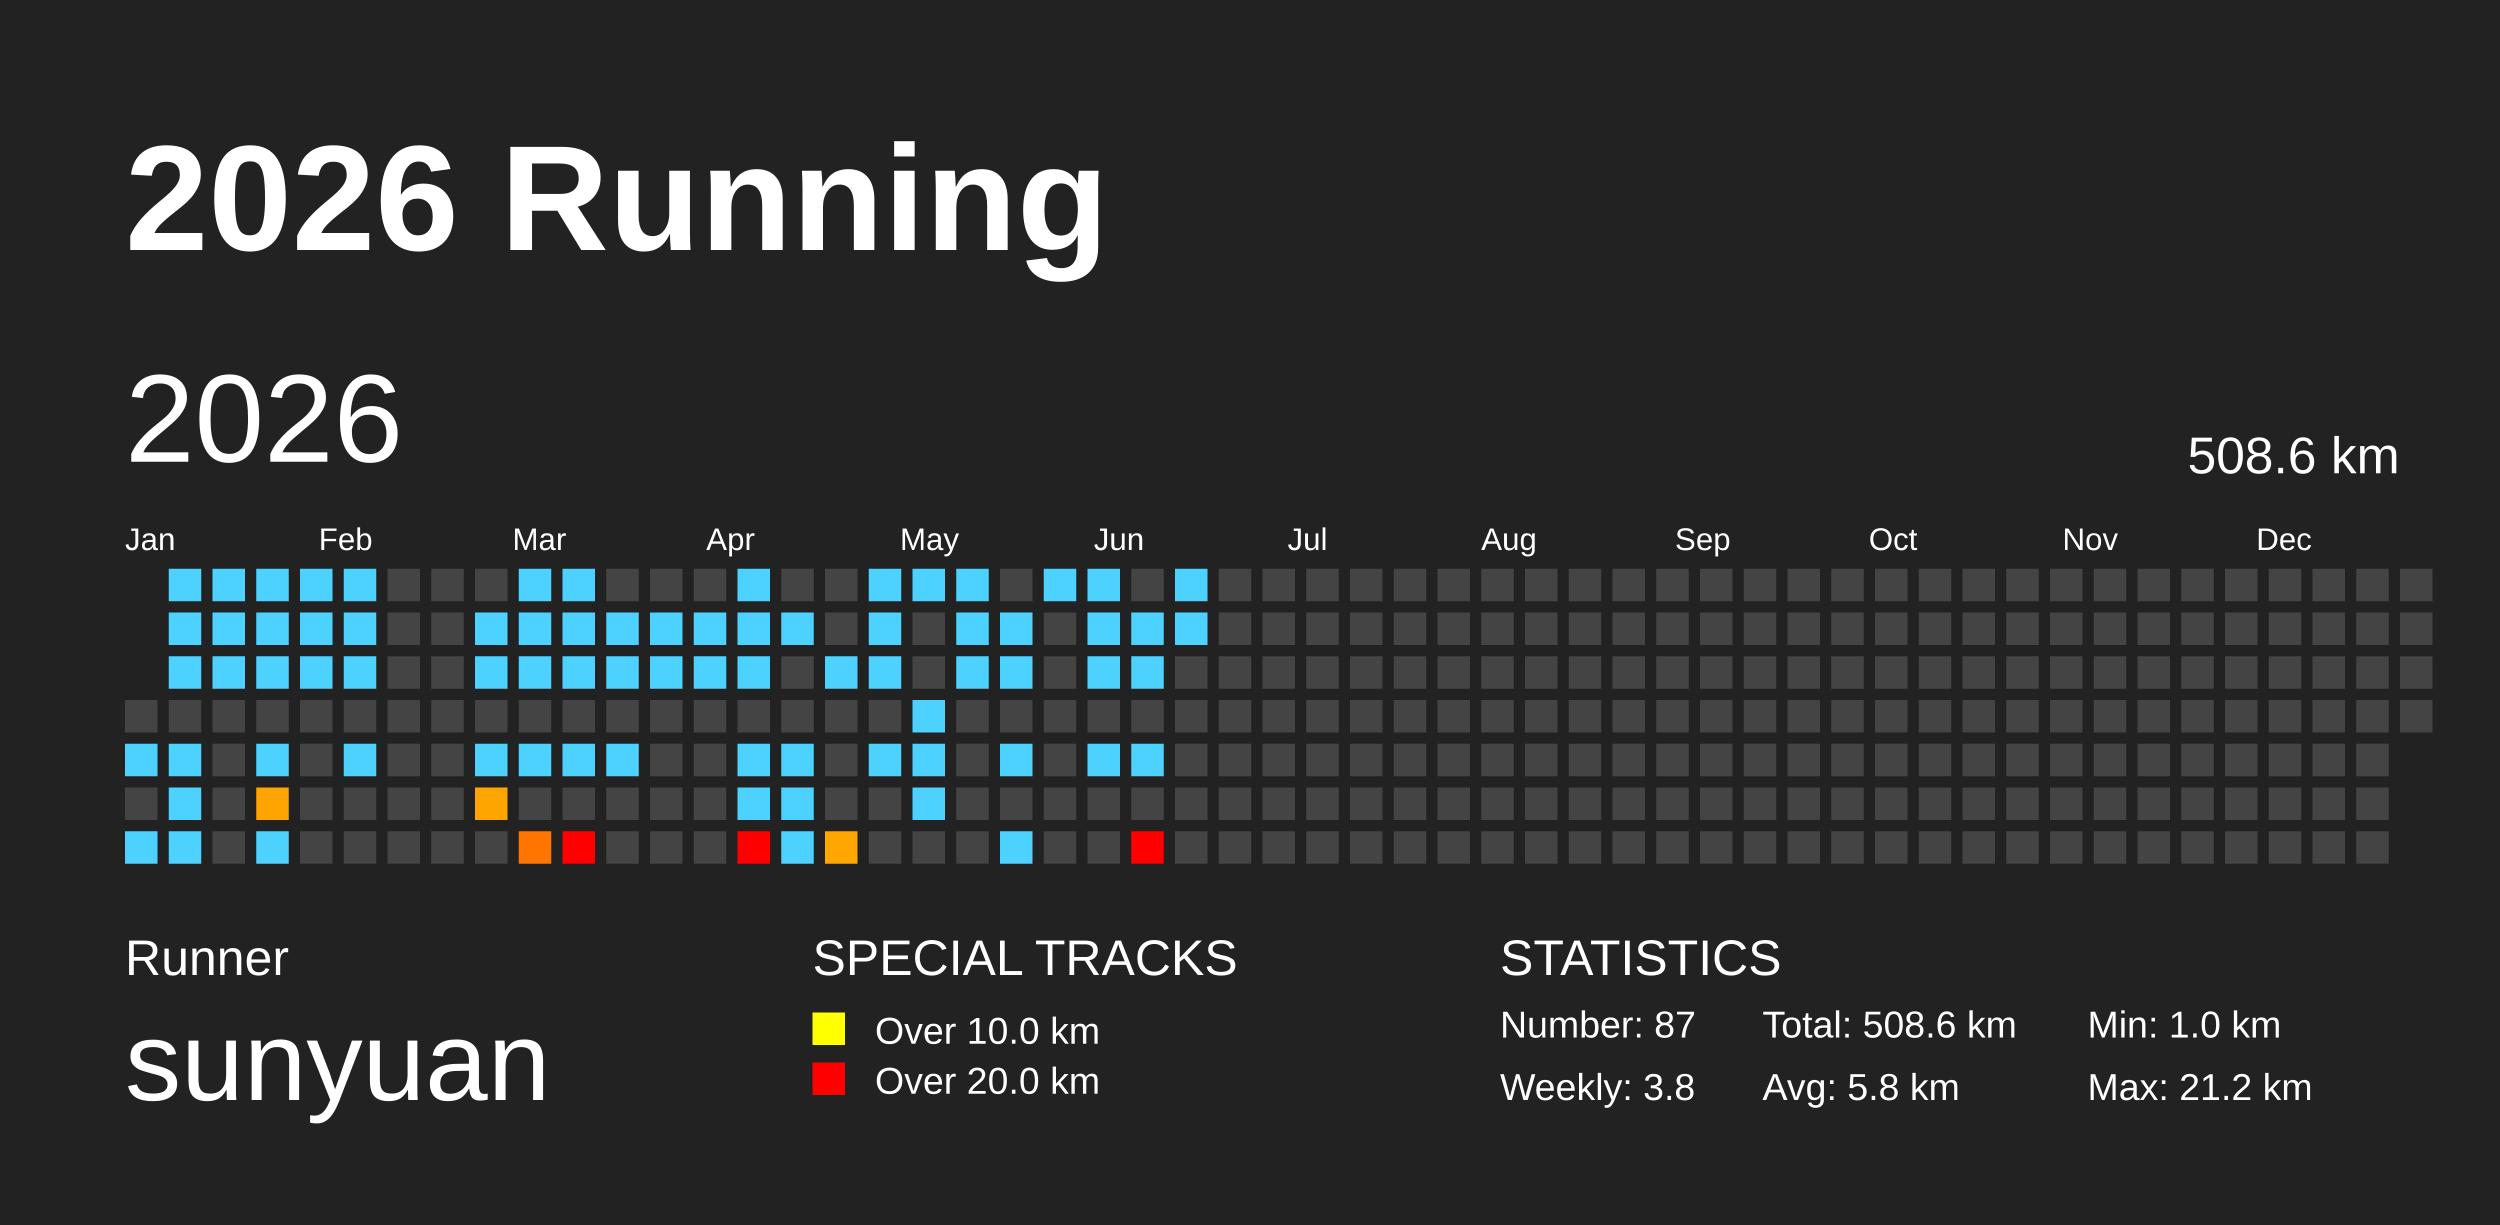
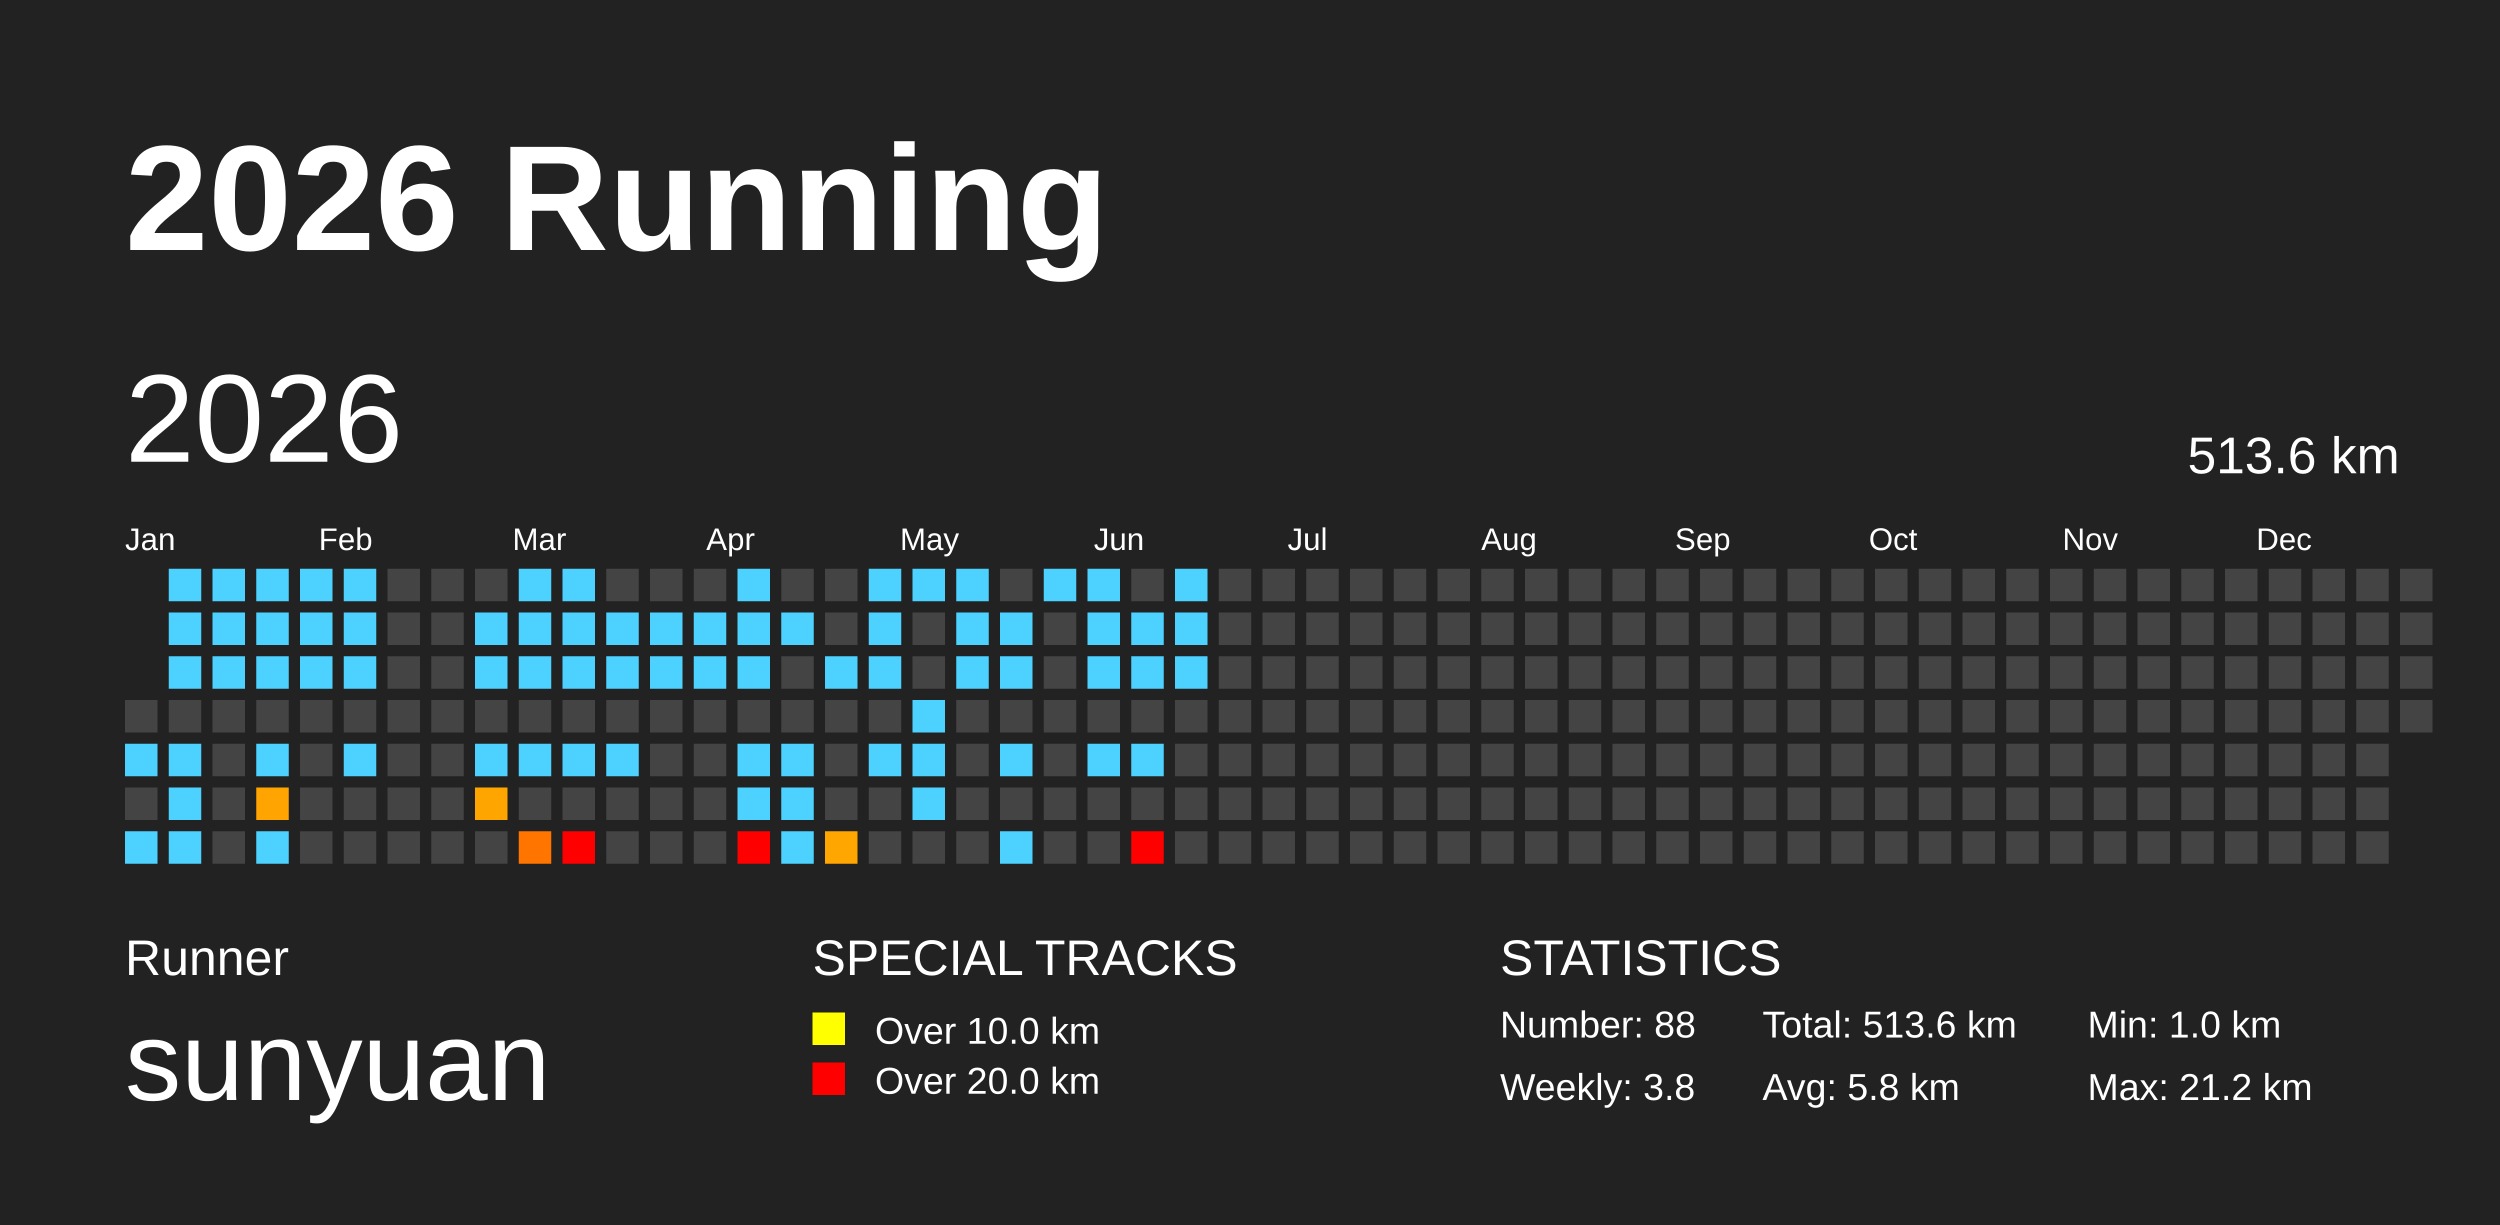
<svg xmlns="http://www.w3.org/2000/svg" baseProfile="full" height="98mm" version="1.1" viewBox="0,0,200,98" width="200mm">
  <defs>
    <pattern height="2" id="indoor-stripe" patternUnits="userSpaceOnUse" width="2">
      <line stroke="white" stroke-opacity="0.45" stroke-width="0.5" x1="0" x2="2" y1="2" y2="0" />
    </pattern>
  </defs>
  <rect fill="#222222" height="98" width="200" x="0" y="0" />
  <text fill="#FFFFFF" style="font-size:12px; font-family:Arial; font-weight:bold;" x="10" y="20">2026 Running</text>
  <text fill="#FFFFFF" style="font-size:4px; font-family:Arial" x="10" y="78">Runner</text>
  <text fill="#FFFFFF" style="font-size:9px; font-family:Arial" x="10" y="88">sunyuan</text>
  <text fill="#FFFFFF" style="font-size:4px; font-family:Arial" x="65" y="78">SPECIAL TRACKS</text>
  <rect fill="yellow" height="2.6" width="2.6" x="65" y="81" />
  <text fill="#FFFFFF" style="font-size:3px; font-family:Arial" x="70" y="83.5">Over 10.0 km</text>
  <rect fill="red" height="2.6" width="2.6" x="65" y="85" />
  <text fill="#FFFFFF" style="font-size:3px; font-family:Arial" x="70" y="87.5">Over 20.0 km</text>
  <text fill="#FFFFFF" style="font-size:4px; font-family:Arial" x="120" y="78">STATISTICS</text>
-   <text fill="#FFFFFF" style="font-size:3px; font-family:Arial" x="120" y="83">Number: 87</text>
+   <text fill="#FFFFFF" style="font-size:3px; font-family:Arial" x="120" y="83">Number: 88</text>
  <text fill="#FFFFFF" style="font-size:3px; font-family:Arial" x="120" y="88">Weekly: 3.8</text>
-   <text fill="#FFFFFF" style="font-size:3px; font-family:Arial" x="141" y="83">Total: 508.6 km</text>
+   <text fill="#FFFFFF" style="font-size:3px; font-family:Arial" x="141" y="83">Total: 513.6 km</text>
  <text fill="#FFFFFF" style="font-size:3px; font-family:Arial" x="141" y="88">Avg: 5.8 km</text>
  <text fill="#FFFFFF" style="font-size:3px; font-family:Arial" x="167" y="83">Min: 1.0 km</text>
  <text fill="#FFFFFF" style="font-size:3px; font-family:Arial" x="167" y="88">Max: 21.2 km</text>
  <text dominant-baseline="hanging" fill="#FFFFFF" style="font-size:10.0px; font-family:Arial;" x="10" y="30">2026</text>
-   <text dominant-baseline="hanging" fill="#FFFFFF" style="font-size:4.125px; font-family:Arial;" x="175" y="35">508.6 km</text>
+   <text dominant-baseline="hanging" fill="#FFFFFF" style="font-size:4.125px; font-family:Arial;" x="175" y="35">513.6 km</text>
  <text fill="#FFFFFF" style="font-size:2.5px; font-family:Arial" x="10.0" y="44">Jan</text>
  <text fill="#FFFFFF" style="font-size:2.5px; font-family:Arial" x="25.5" y="44">Feb</text>
  <text fill="#FFFFFF" style="font-size:2.5px; font-family:Arial" x="41.0" y="44">Mar</text>
  <text fill="#FFFFFF" style="font-size:2.5px; font-family:Arial" x="56.5" y="44">Apr</text>
  <text fill="#FFFFFF" style="font-size:2.5px; font-family:Arial" x="72.0" y="44">May</text>
  <text fill="#FFFFFF" style="font-size:2.5px; font-family:Arial" x="87.5" y="44">Jun</text>
  <text fill="#FFFFFF" style="font-size:2.5px; font-family:Arial" x="103.0" y="44">Jul</text>
  <text fill="#FFFFFF" style="font-size:2.5px; font-family:Arial" x="118.5" y="44">Aug</text>
  <text fill="#FFFFFF" style="font-size:2.5px; font-family:Arial" x="134.0" y="44">Sep</text>
  <text fill="#FFFFFF" style="font-size:2.5px; font-family:Arial" x="149.5" y="44">Oct</text>
  <text fill="#FFFFFF" style="font-size:2.5px; font-family:Arial" x="165.0" y="44">Nov</text>
  <text fill="#FFFFFF" style="font-size:2.5px; font-family:Arial" x="180.5" y="44">Dec</text>
  <rect fill="#444444" height="2.6" width="2.6" x="10.0" y="56.0" />
  <rect fill="#4dd2ff" height="2.6" width="2.6" x="10.0" y="59.5" />
  <rect fill="#444444" height="2.6" width="2.6" x="10.0" y="63.0" />
  <rect fill="#4dd2ff" height="2.6" width="2.6" x="10.0" y="66.5" />
  <rect fill="#4dd2ff" height="2.6" width="2.6" x="13.5" y="45.5" />
  <rect fill="#4dd2ff" height="2.6" width="2.6" x="13.5" y="49.0" />
  <rect fill="#4dd2ff" height="2.6" width="2.6" x="13.5" y="52.5" />
  <rect fill="#444444" height="2.6" width="2.6" x="13.5" y="56.0" />
  <rect fill="#4dd2ff" height="2.6" width="2.6" x="13.5" y="59.5" />
  <rect fill="#4dd2ff" height="2.6" width="2.6" x="13.5" y="63.0" />
  <rect fill="#4dd2ff" height="2.6" width="2.6" x="13.5" y="66.5" />
  <rect fill="#4dd2ff" height="2.6" width="2.6" x="17.0" y="45.5" />
  <rect fill="#4dd2ff" height="2.6" width="2.6" x="17.0" y="49.0" />
  <rect fill="#4dd2ff" height="2.6" width="2.6" x="17.0" y="52.5" />
  <rect fill="#444444" height="2.6" width="2.6" x="17.0" y="56.0" />
  <rect fill="#444444" height="2.6" width="2.6" x="17.0" y="59.5" />
  <rect fill="#444444" height="2.6" width="2.6" x="17.0" y="63.0" />
  <rect fill="#444444" height="2.6" width="2.6" x="17.0" y="66.5" />
  <rect fill="#4dd2ff" height="2.6" width="2.6" x="20.5" y="45.5" />
  <rect fill="#4dd2ff" height="2.6" width="2.6" x="20.5" y="49.0" />
  <rect fill="#4dd2ff" height="2.6" width="2.6" x="20.5" y="52.5" />
  <rect fill="#444444" height="2.6" width="2.6" x="20.5" y="56.0" />
  <rect fill="#4dd2ff" height="2.6" width="2.6" x="20.5" y="59.5" />
  <rect fill="#ffa400" height="2.6" width="2.6" x="20.5" y="63.0" />
  <rect fill="#4dd2ff" height="2.6" width="2.6" x="20.5" y="66.5" />
  <rect fill="#4dd2ff" height="2.6" width="2.6" x="24.0" y="45.5" />
  <rect fill="#4dd2ff" height="2.6" width="2.6" x="24.0" y="49.0" />
  <rect fill="#4dd2ff" height="2.6" width="2.6" x="24.0" y="52.5" />
  <rect fill="#444444" height="2.6" width="2.6" x="24.0" y="56.0" />
  <rect fill="#444444" height="2.6" width="2.6" x="24.0" y="59.5" />
  <rect fill="#444444" height="2.6" width="2.6" x="24.0" y="63.0" />
  <rect fill="#444444" height="2.6" width="2.6" x="24.0" y="66.5" />
  <rect fill="#4dd2ff" height="2.6" width="2.6" x="27.5" y="45.5" />
  <rect fill="#4dd2ff" height="2.6" width="2.6" x="27.5" y="49.0" />
  <rect fill="#4dd2ff" height="2.6" width="2.6" x="27.5" y="52.5" />
  <rect fill="#444444" height="2.6" width="2.6" x="27.5" y="56.0" />
  <rect fill="#4dd2ff" height="2.6" width="2.6" x="27.5" y="59.5" />
  <rect fill="#444444" height="2.6" width="2.6" x="27.5" y="63.0" />
  <rect fill="#444444" height="2.6" width="2.6" x="27.5" y="66.5" />
  <rect fill="#444444" height="2.6" width="2.6" x="31.0" y="45.5" />
  <rect fill="#444444" height="2.6" width="2.6" x="31.0" y="49.0" />
  <rect fill="#444444" height="2.6" width="2.6" x="31.0" y="52.5" />
  <rect fill="#444444" height="2.6" width="2.6" x="31.0" y="56.0" />
  <rect fill="#444444" height="2.6" width="2.6" x="31.0" y="59.5" />
  <rect fill="#444444" height="2.6" width="2.6" x="31.0" y="63.0" />
  <rect fill="#444444" height="2.6" width="2.6" x="31.0" y="66.5" />
  <rect fill="#444444" height="2.6" width="2.6" x="34.5" y="45.5" />
  <rect fill="#444444" height="2.6" width="2.6" x="34.5" y="49.0" />
  <rect fill="#444444" height="2.6" width="2.6" x="34.5" y="52.5" />
  <rect fill="#444444" height="2.6" width="2.6" x="34.5" y="56.0" />
  <rect fill="#444444" height="2.6" width="2.6" x="34.5" y="59.5" />
  <rect fill="#444444" height="2.6" width="2.6" x="34.5" y="63.0" />
  <rect fill="#444444" height="2.6" width="2.6" x="34.5" y="66.5" />
  <rect fill="#444444" height="2.6" width="2.6" x="38.0" y="45.5" />
  <rect fill="#4dd2ff" height="2.6" width="2.6" x="38.0" y="49.0" />
  <rect fill="#4dd2ff" height="2.6" width="2.6" x="38.0" y="52.5" />
  <rect fill="#444444" height="2.6" width="2.6" x="38.0" y="56.0" />
  <rect fill="#4dd2ff" height="2.6" width="2.6" x="38.0" y="59.5" />
  <rect fill="#ffa500" height="2.6" width="2.6" x="38.0" y="63.0" />
  <rect fill="#444444" height="2.6" width="2.6" x="38.0" y="66.5" />
  <rect fill="#4dd2ff" height="2.6" width="2.6" x="41.5" y="45.5" />
  <rect fill="#4dd2ff" height="2.6" width="2.6" x="41.5" y="49.0" />
  <rect fill="#4dd2ff" height="2.6" width="2.6" x="41.5" y="52.5" />
  <rect fill="#444444" height="2.6" width="2.6" x="41.5" y="56.0" />
  <rect fill="#4dd2ff" height="2.6" width="2.6" x="41.5" y="59.5" />
  <rect fill="#444444" height="2.6" width="2.6" x="41.5" y="63.0" />
  <rect fill="#ff7500" height="2.6" width="2.6" x="41.5" y="66.5" />
  <rect fill="#4dd2ff" height="2.6" width="2.6" x="45.0" y="45.5" />
  <rect fill="#4dd2ff" height="2.6" width="2.6" x="45.0" y="49.0" />
  <rect fill="#4dd2ff" height="2.6" width="2.6" x="45.0" y="52.5" />
  <rect fill="#444444" height="2.6" width="2.6" x="45.0" y="56.0" />
  <rect fill="#4dd2ff" height="2.6" width="2.6" x="45.0" y="59.5" />
  <rect fill="#444444" height="2.6" width="2.6" x="45.0" y="63.0" />
  <rect fill="red" height="2.6" width="2.6" x="45.0" y="66.5" />
  <rect fill="#444444" height="2.6" width="2.6" x="48.5" y="45.5" />
  <rect fill="#4dd2ff" height="2.6" width="2.6" x="48.5" y="49.0" />
  <rect fill="#4dd2ff" height="2.6" width="2.6" x="48.5" y="52.5" />
  <rect fill="#444444" height="2.6" width="2.6" x="48.5" y="56.0" />
  <rect fill="#4dd2ff" height="2.6" width="2.6" x="48.5" y="59.5" />
  <rect fill="#444444" height="2.6" width="2.6" x="48.5" y="63.0" />
  <rect fill="#444444" height="2.6" width="2.6" x="48.5" y="66.5" />
  <rect fill="#444444" height="2.6" width="2.6" x="52.0" y="45.5" />
  <rect fill="#4dd2ff" height="2.6" width="2.6" x="52.0" y="49.0" />
  <rect fill="#4dd2ff" height="2.6" width="2.6" x="52.0" y="52.5" />
  <rect fill="#444444" height="2.6" width="2.6" x="52.0" y="56.0" />
  <rect fill="#444444" height="2.6" width="2.6" x="52.0" y="59.5" />
  <rect fill="#444444" height="2.6" width="2.6" x="52.0" y="63.0" />
  <rect fill="#444444" height="2.6" width="2.6" x="52.0" y="66.5" />
  <rect fill="#444444" height="2.6" width="2.6" x="55.5" y="45.5" />
  <rect fill="#4dd2ff" height="2.6" width="2.6" x="55.5" y="49.0" />
  <rect fill="#4dd2ff" height="2.6" width="2.6" x="55.5" y="52.5" />
  <rect fill="#444444" height="2.6" width="2.6" x="55.5" y="56.0" />
  <rect fill="#444444" height="2.6" width="2.6" x="55.5" y="59.5" />
  <rect fill="#444444" height="2.6" width="2.6" x="55.5" y="63.0" />
  <rect fill="#444444" height="2.6" width="2.6" x="55.5" y="66.5" />
  <rect fill="#4dd2ff" height="2.6" width="2.6" x="59.0" y="45.5" />
  <rect fill="#4dd2ff" height="2.6" width="2.6" x="59.0" y="49.0" />
  <rect fill="#4dd2ff" height="2.6" width="2.6" x="59.0" y="52.5" />
  <rect fill="#444444" height="2.6" width="2.6" x="59.0" y="56.0" />
  <rect fill="#4dd2ff" height="2.6" width="2.6" x="59.0" y="59.5" />
  <rect fill="#4dd2ff" height="2.6" width="2.6" x="59.0" y="63.0" />
  <rect fill="red" height="2.6" width="2.6" x="59.0" y="66.5" />
  <rect fill="#444444" height="2.6" width="2.6" x="62.5" y="45.5" />
  <rect fill="#4dd2ff" height="2.6" width="2.6" x="62.5" y="49.0" />
  <rect fill="#444444" height="2.6" width="2.6" x="62.5" y="52.5" />
  <rect fill="#444444" height="2.6" width="2.6" x="62.5" y="56.0" />
  <rect fill="#4dd2ff" height="2.6" width="2.6" x="62.5" y="59.5" />
  <rect fill="#4dd2ff" height="2.6" width="2.6" x="62.5" y="63.0" />
  <rect fill="#4dd2ff" height="2.6" width="2.6" x="62.5" y="66.5" />
  <rect fill="#444444" height="2.6" width="2.6" x="66.0" y="45.5" />
  <rect fill="#444444" height="2.6" width="2.6" x="66.0" y="49.0" />
  <rect fill="#4dd2ff" height="2.6" width="2.6" x="66.0" y="52.5" />
  <rect fill="#444444" height="2.6" width="2.6" x="66.0" y="56.0" />
  <rect fill="#444444" height="2.6" width="2.6" x="66.0" y="59.5" />
  <rect fill="#444444" height="2.6" width="2.6" x="66.0" y="63.0" />
  <rect fill="#ffa600" height="2.6" width="2.6" x="66.0" y="66.5" />
  <rect fill="#4dd2ff" height="2.6" width="2.6" x="69.5" y="45.5" />
  <rect fill="#4dd2ff" height="2.6" width="2.6" x="69.5" y="49.0" />
  <rect fill="#4dd2ff" height="2.6" width="2.6" x="69.5" y="52.5" />
  <rect fill="#444444" height="2.6" width="2.6" x="69.5" y="56.0" />
  <rect fill="#4dd2ff" height="2.6" width="2.6" x="69.5" y="59.5" />
  <rect fill="#444444" height="2.6" width="2.6" x="69.5" y="63.0" />
  <rect fill="#444444" height="2.6" width="2.6" x="69.5" y="66.5" />
  <rect fill="#4dd2ff" height="2.6" width="2.6" x="73.0" y="45.5" />
  <rect fill="#444444" height="2.6" width="2.6" x="73.0" y="49.0" />
  <rect fill="#444444" height="2.6" width="2.6" x="73.0" y="52.5" />
  <rect fill="#4dd2ff" height="2.6" width="2.6" x="73.0" y="56.0" />
  <rect fill="#4dd2ff" height="2.6" width="2.6" x="73.0" y="59.5" />
  <rect fill="#4dd2ff" height="2.6" width="2.6" x="73.0" y="63.0" />
  <rect fill="#444444" height="2.6" width="2.6" x="73.0" y="66.5" />
  <rect fill="#4dd2ff" height="2.6" width="2.6" x="76.5" y="45.5" />
  <rect fill="#4dd2ff" height="2.6" width="2.6" x="76.5" y="49.0" />
  <rect fill="#4dd2ff" height="2.6" width="2.6" x="76.5" y="52.5" />
  <rect fill="#444444" height="2.6" width="2.6" x="76.5" y="56.0" />
  <rect fill="#444444" height="2.6" width="2.6" x="76.5" y="59.5" />
  <rect fill="#444444" height="2.6" width="2.6" x="76.5" y="63.0" />
  <rect fill="#444444" height="2.6" width="2.6" x="76.5" y="66.5" />
  <rect fill="#444444" height="2.6" width="2.6" x="80.0" y="45.5" />
  <rect fill="#4dd2ff" height="2.6" width="2.6" x="80.0" y="49.0" />
  <rect fill="#4dd2ff" height="2.6" width="2.6" x="80.0" y="52.5" />
  <rect fill="#444444" height="2.6" width="2.6" x="80.0" y="56.0" />
  <rect fill="#4dd2ff" height="2.6" width="2.6" x="80.0" y="59.5" />
  <rect fill="#444444" height="2.6" width="2.6" x="80.0" y="63.0" />
  <rect fill="#4dd2ff" height="2.6" width="2.6" x="80.0" y="66.5" />
  <rect fill="#4dd2ff" height="2.6" width="2.6" x="83.5" y="45.5" />
  <rect fill="#444444" height="2.6" width="2.6" x="83.5" y="49.0" />
  <rect fill="#444444" height="2.6" width="2.6" x="83.5" y="52.5" />
  <rect fill="#444444" height="2.6" width="2.6" x="83.5" y="56.0" />
  <rect fill="#444444" height="2.6" width="2.6" x="83.5" y="59.5" />
  <rect fill="#444444" height="2.6" width="2.6" x="83.5" y="63.0" />
  <rect fill="#444444" height="2.6" width="2.6" x="83.5" y="66.5" />
  <rect fill="#4dd2ff" height="2.6" width="2.6" x="87.0" y="45.5" />
  <rect fill="#4dd2ff" height="2.6" width="2.6" x="87.0" y="49.0" />
  <rect fill="#4dd2ff" height="2.6" width="2.6" x="87.0" y="52.5" />
  <rect fill="#444444" height="2.6" width="2.6" x="87.0" y="56.0" />
  <rect fill="#4dd2ff" height="2.6" width="2.6" x="87.0" y="59.5" />
  <rect fill="#444444" height="2.6" width="2.6" x="87.0" y="63.0" />
  <rect fill="#444444" height="2.6" width="2.6" x="87.0" y="66.5" />
  <rect fill="#444444" height="2.6" width="2.6" x="90.5" y="45.5" />
  <rect fill="#4dd2ff" height="2.6" width="2.6" x="90.5" y="49.0" />
  <rect fill="#4dd2ff" height="2.6" width="2.6" x="90.5" y="52.5" />
  <rect fill="#444444" height="2.6" width="2.6" x="90.5" y="56.0" />
  <rect fill="#4dd2ff" height="2.6" width="2.6" x="90.5" y="59.5" />
  <rect fill="#444444" height="2.6" width="2.6" x="90.5" y="63.0" />
  <rect fill="red" height="2.6" width="2.6" x="90.5" y="66.5" />
  <rect fill="#4dd2ff" height="2.6" width="2.6" x="94.0" y="45.5" />
  <rect fill="#4dd2ff" height="2.6" width="2.6" x="94.0" y="49.0" />
-   <rect fill="#444444" height="2.6" width="2.6" x="94.0" y="52.5" />
+   <rect fill="#4dd2ff" height="2.6" width="2.6" x="94.0" y="52.5" />
  <rect fill="#444444" height="2.6" width="2.6" x="94.0" y="56.0" />
  <rect fill="#444444" height="2.6" width="2.6" x="94.0" y="59.5" />
  <rect fill="#444444" height="2.6" width="2.6" x="94.0" y="63.0" />
  <rect fill="#444444" height="2.6" width="2.6" x="94.0" y="66.5" />
  <rect fill="#444444" height="2.6" width="2.6" x="97.5" y="45.5" />
  <rect fill="#444444" height="2.6" width="2.6" x="97.5" y="49.0" />
  <rect fill="#444444" height="2.6" width="2.6" x="97.5" y="52.5" />
  <rect fill="#444444" height="2.6" width="2.6" x="97.5" y="56.0" />
  <rect fill="#444444" height="2.6" width="2.6" x="97.5" y="59.5" />
  <rect fill="#444444" height="2.6" width="2.6" x="97.5" y="63.0" />
  <rect fill="#444444" height="2.6" width="2.6" x="97.5" y="66.5" />
  <rect fill="#444444" height="2.6" width="2.6" x="101.0" y="45.5" />
  <rect fill="#444444" height="2.6" width="2.6" x="101.0" y="49.0" />
  <rect fill="#444444" height="2.6" width="2.6" x="101.0" y="52.5" />
  <rect fill="#444444" height="2.6" width="2.6" x="101.0" y="56.0" />
  <rect fill="#444444" height="2.6" width="2.6" x="101.0" y="59.5" />
  <rect fill="#444444" height="2.6" width="2.6" x="101.0" y="63.0" />
  <rect fill="#444444" height="2.6" width="2.6" x="101.0" y="66.5" />
  <rect fill="#444444" height="2.6" width="2.6" x="104.5" y="45.5" />
  <rect fill="#444444" height="2.6" width="2.6" x="104.5" y="49.0" />
  <rect fill="#444444" height="2.6" width="2.6" x="104.5" y="52.5" />
  <rect fill="#444444" height="2.6" width="2.6" x="104.5" y="56.0" />
  <rect fill="#444444" height="2.6" width="2.6" x="104.5" y="59.5" />
  <rect fill="#444444" height="2.6" width="2.6" x="104.5" y="63.0" />
  <rect fill="#444444" height="2.6" width="2.6" x="104.5" y="66.5" />
  <rect fill="#444444" height="2.6" width="2.6" x="108.0" y="45.5" />
  <rect fill="#444444" height="2.6" width="2.6" x="108.0" y="49.0" />
  <rect fill="#444444" height="2.6" width="2.6" x="108.0" y="52.5" />
  <rect fill="#444444" height="2.6" width="2.6" x="108.0" y="56.0" />
  <rect fill="#444444" height="2.6" width="2.6" x="108.0" y="59.5" />
  <rect fill="#444444" height="2.6" width="2.6" x="108.0" y="63.0" />
  <rect fill="#444444" height="2.6" width="2.6" x="108.0" y="66.5" />
  <rect fill="#444444" height="2.6" width="2.6" x="111.5" y="45.5" />
  <rect fill="#444444" height="2.6" width="2.6" x="111.5" y="49.0" />
  <rect fill="#444444" height="2.6" width="2.6" x="111.5" y="52.5" />
  <rect fill="#444444" height="2.6" width="2.6" x="111.5" y="56.0" />
  <rect fill="#444444" height="2.6" width="2.6" x="111.5" y="59.5" />
  <rect fill="#444444" height="2.6" width="2.6" x="111.5" y="63.0" />
  <rect fill="#444444" height="2.6" width="2.6" x="111.5" y="66.5" />
  <rect fill="#444444" height="2.6" width="2.6" x="115.0" y="45.5" />
  <rect fill="#444444" height="2.6" width="2.6" x="115.0" y="49.0" />
  <rect fill="#444444" height="2.6" width="2.6" x="115.0" y="52.5" />
  <rect fill="#444444" height="2.6" width="2.6" x="115.0" y="56.0" />
  <rect fill="#444444" height="2.6" width="2.6" x="115.0" y="59.5" />
  <rect fill="#444444" height="2.6" width="2.6" x="115.0" y="63.0" />
  <rect fill="#444444" height="2.6" width="2.6" x="115.0" y="66.5" />
  <rect fill="#444444" height="2.6" width="2.6" x="118.5" y="45.5" />
  <rect fill="#444444" height="2.6" width="2.6" x="118.5" y="49.0" />
  <rect fill="#444444" height="2.6" width="2.6" x="118.5" y="52.5" />
  <rect fill="#444444" height="2.6" width="2.6" x="118.5" y="56.0" />
  <rect fill="#444444" height="2.6" width="2.6" x="118.5" y="59.5" />
  <rect fill="#444444" height="2.6" width="2.6" x="118.5" y="63.0" />
  <rect fill="#444444" height="2.6" width="2.6" x="118.5" y="66.5" />
  <rect fill="#444444" height="2.6" width="2.6" x="122.0" y="45.5" />
  <rect fill="#444444" height="2.6" width="2.6" x="122.0" y="49.0" />
  <rect fill="#444444" height="2.6" width="2.6" x="122.0" y="52.5" />
  <rect fill="#444444" height="2.6" width="2.6" x="122.0" y="56.0" />
  <rect fill="#444444" height="2.6" width="2.6" x="122.0" y="59.5" />
  <rect fill="#444444" height="2.6" width="2.6" x="122.0" y="63.0" />
  <rect fill="#444444" height="2.6" width="2.6" x="122.0" y="66.5" />
  <rect fill="#444444" height="2.6" width="2.6" x="125.5" y="45.5" />
  <rect fill="#444444" height="2.6" width="2.6" x="125.5" y="49.0" />
  <rect fill="#444444" height="2.6" width="2.6" x="125.5" y="52.5" />
  <rect fill="#444444" height="2.6" width="2.6" x="125.5" y="56.0" />
  <rect fill="#444444" height="2.6" width="2.6" x="125.5" y="59.5" />
  <rect fill="#444444" height="2.6" width="2.6" x="125.5" y="63.0" />
  <rect fill="#444444" height="2.6" width="2.6" x="125.5" y="66.5" />
  <rect fill="#444444" height="2.6" width="2.6" x="129.0" y="45.5" />
  <rect fill="#444444" height="2.6" width="2.6" x="129.0" y="49.0" />
  <rect fill="#444444" height="2.6" width="2.6" x="129.0" y="52.5" />
  <rect fill="#444444" height="2.6" width="2.6" x="129.0" y="56.0" />
  <rect fill="#444444" height="2.6" width="2.6" x="129.0" y="59.5" />
  <rect fill="#444444" height="2.6" width="2.6" x="129.0" y="63.0" />
  <rect fill="#444444" height="2.6" width="2.6" x="129.0" y="66.5" />
  <rect fill="#444444" height="2.6" width="2.6" x="132.5" y="45.5" />
  <rect fill="#444444" height="2.6" width="2.6" x="132.5" y="49.0" />
  <rect fill="#444444" height="2.6" width="2.6" x="132.5" y="52.5" />
  <rect fill="#444444" height="2.6" width="2.6" x="132.5" y="56.0" />
  <rect fill="#444444" height="2.6" width="2.6" x="132.5" y="59.5" />
  <rect fill="#444444" height="2.6" width="2.6" x="132.5" y="63.0" />
  <rect fill="#444444" height="2.6" width="2.6" x="132.5" y="66.5" />
  <rect fill="#444444" height="2.6" width="2.6" x="136.0" y="45.5" />
  <rect fill="#444444" height="2.6" width="2.6" x="136.0" y="49.0" />
  <rect fill="#444444" height="2.6" width="2.6" x="136.0" y="52.5" />
  <rect fill="#444444" height="2.6" width="2.6" x="136.0" y="56.0" />
  <rect fill="#444444" height="2.6" width="2.6" x="136.0" y="59.5" />
  <rect fill="#444444" height="2.6" width="2.6" x="136.0" y="63.0" />
  <rect fill="#444444" height="2.6" width="2.6" x="136.0" y="66.5" />
  <rect fill="#444444" height="2.6" width="2.6" x="139.5" y="45.5" />
  <rect fill="#444444" height="2.6" width="2.6" x="139.5" y="49.0" />
  <rect fill="#444444" height="2.6" width="2.6" x="139.5" y="52.5" />
  <rect fill="#444444" height="2.6" width="2.6" x="139.5" y="56.0" />
  <rect fill="#444444" height="2.6" width="2.6" x="139.5" y="59.5" />
  <rect fill="#444444" height="2.6" width="2.6" x="139.5" y="63.0" />
  <rect fill="#444444" height="2.6" width="2.6" x="139.5" y="66.5" />
  <rect fill="#444444" height="2.6" width="2.6" x="143.0" y="45.5" />
  <rect fill="#444444" height="2.6" width="2.6" x="143.0" y="49.0" />
  <rect fill="#444444" height="2.6" width="2.6" x="143.0" y="52.5" />
  <rect fill="#444444" height="2.6" width="2.6" x="143.0" y="56.0" />
  <rect fill="#444444" height="2.6" width="2.6" x="143.0" y="59.5" />
  <rect fill="#444444" height="2.6" width="2.6" x="143.0" y="63.0" />
  <rect fill="#444444" height="2.6" width="2.6" x="143.0" y="66.5" />
  <rect fill="#444444" height="2.6" width="2.6" x="146.5" y="45.5" />
  <rect fill="#444444" height="2.6" width="2.6" x="146.5" y="49.0" />
  <rect fill="#444444" height="2.6" width="2.6" x="146.5" y="52.5" />
  <rect fill="#444444" height="2.6" width="2.6" x="146.5" y="56.0" />
  <rect fill="#444444" height="2.6" width="2.6" x="146.5" y="59.5" />
  <rect fill="#444444" height="2.6" width="2.6" x="146.5" y="63.0" />
  <rect fill="#444444" height="2.6" width="2.6" x="146.5" y="66.5" />
  <rect fill="#444444" height="2.6" width="2.6" x="150.0" y="45.5" />
  <rect fill="#444444" height="2.6" width="2.6" x="150.0" y="49.0" />
  <rect fill="#444444" height="2.6" width="2.6" x="150.0" y="52.5" />
  <rect fill="#444444" height="2.6" width="2.6" x="150.0" y="56.0" />
  <rect fill="#444444" height="2.6" width="2.6" x="150.0" y="59.5" />
  <rect fill="#444444" height="2.6" width="2.6" x="150.0" y="63.0" />
  <rect fill="#444444" height="2.6" width="2.6" x="150.0" y="66.5" />
  <rect fill="#444444" height="2.6" width="2.6" x="153.5" y="45.5" />
  <rect fill="#444444" height="2.6" width="2.6" x="153.5" y="49.0" />
  <rect fill="#444444" height="2.6" width="2.6" x="153.5" y="52.5" />
  <rect fill="#444444" height="2.6" width="2.6" x="153.5" y="56.0" />
  <rect fill="#444444" height="2.6" width="2.6" x="153.5" y="59.5" />
  <rect fill="#444444" height="2.6" width="2.6" x="153.5" y="63.0" />
  <rect fill="#444444" height="2.6" width="2.6" x="153.5" y="66.5" />
  <rect fill="#444444" height="2.6" width="2.6" x="157.0" y="45.5" />
  <rect fill="#444444" height="2.6" width="2.6" x="157.0" y="49.0" />
  <rect fill="#444444" height="2.6" width="2.6" x="157.0" y="52.5" />
  <rect fill="#444444" height="2.6" width="2.6" x="157.0" y="56.0" />
  <rect fill="#444444" height="2.6" width="2.6" x="157.0" y="59.5" />
  <rect fill="#444444" height="2.6" width="2.6" x="157.0" y="63.0" />
  <rect fill="#444444" height="2.6" width="2.6" x="157.0" y="66.5" />
  <rect fill="#444444" height="2.6" width="2.6" x="160.5" y="45.5" />
  <rect fill="#444444" height="2.6" width="2.6" x="160.5" y="49.0" />
  <rect fill="#444444" height="2.6" width="2.6" x="160.5" y="52.5" />
  <rect fill="#444444" height="2.6" width="2.6" x="160.5" y="56.0" />
  <rect fill="#444444" height="2.6" width="2.6" x="160.5" y="59.5" />
  <rect fill="#444444" height="2.6" width="2.6" x="160.5" y="63.0" />
  <rect fill="#444444" height="2.6" width="2.6" x="160.5" y="66.5" />
  <rect fill="#444444" height="2.6" width="2.6" x="164.0" y="45.5" />
  <rect fill="#444444" height="2.6" width="2.6" x="164.0" y="49.0" />
  <rect fill="#444444" height="2.6" width="2.6" x="164.0" y="52.5" />
  <rect fill="#444444" height="2.6" width="2.6" x="164.0" y="56.0" />
  <rect fill="#444444" height="2.6" width="2.6" x="164.0" y="59.5" />
  <rect fill="#444444" height="2.6" width="2.6" x="164.0" y="63.0" />
  <rect fill="#444444" height="2.6" width="2.6" x="164.0" y="66.5" />
  <rect fill="#444444" height="2.6" width="2.6" x="167.5" y="45.5" />
  <rect fill="#444444" height="2.6" width="2.6" x="167.5" y="49.0" />
  <rect fill="#444444" height="2.6" width="2.6" x="167.5" y="52.5" />
  <rect fill="#444444" height="2.6" width="2.6" x="167.5" y="56.0" />
  <rect fill="#444444" height="2.6" width="2.6" x="167.5" y="59.5" />
  <rect fill="#444444" height="2.6" width="2.6" x="167.5" y="63.0" />
  <rect fill="#444444" height="2.6" width="2.6" x="167.5" y="66.5" />
  <rect fill="#444444" height="2.6" width="2.6" x="171.0" y="45.5" />
  <rect fill="#444444" height="2.6" width="2.6" x="171.0" y="49.0" />
  <rect fill="#444444" height="2.6" width="2.6" x="171.0" y="52.5" />
  <rect fill="#444444" height="2.6" width="2.6" x="171.0" y="56.0" />
  <rect fill="#444444" height="2.6" width="2.6" x="171.0" y="59.5" />
  <rect fill="#444444" height="2.6" width="2.6" x="171.0" y="63.0" />
  <rect fill="#444444" height="2.6" width="2.6" x="171.0" y="66.5" />
  <rect fill="#444444" height="2.6" width="2.6" x="174.5" y="45.5" />
  <rect fill="#444444" height="2.6" width="2.6" x="174.5" y="49.0" />
  <rect fill="#444444" height="2.6" width="2.6" x="174.5" y="52.5" />
  <rect fill="#444444" height="2.6" width="2.6" x="174.5" y="56.0" />
  <rect fill="#444444" height="2.6" width="2.6" x="174.5" y="59.5" />
  <rect fill="#444444" height="2.6" width="2.6" x="174.5" y="63.0" />
  <rect fill="#444444" height="2.6" width="2.6" x="174.5" y="66.5" />
  <rect fill="#444444" height="2.6" width="2.6" x="178.0" y="45.5" />
  <rect fill="#444444" height="2.6" width="2.6" x="178.0" y="49.0" />
  <rect fill="#444444" height="2.6" width="2.6" x="178.0" y="52.5" />
  <rect fill="#444444" height="2.6" width="2.6" x="178.0" y="56.0" />
  <rect fill="#444444" height="2.6" width="2.6" x="178.0" y="59.5" />
  <rect fill="#444444" height="2.6" width="2.6" x="178.0" y="63.0" />
  <rect fill="#444444" height="2.6" width="2.6" x="178.0" y="66.5" />
  <rect fill="#444444" height="2.6" width="2.6" x="181.5" y="45.5" />
  <rect fill="#444444" height="2.6" width="2.6" x="181.5" y="49.0" />
  <rect fill="#444444" height="2.6" width="2.6" x="181.5" y="52.5" />
  <rect fill="#444444" height="2.6" width="2.6" x="181.5" y="56.0" />
  <rect fill="#444444" height="2.6" width="2.6" x="181.5" y="59.5" />
  <rect fill="#444444" height="2.6" width="2.6" x="181.5" y="63.0" />
  <rect fill="#444444" height="2.6" width="2.6" x="181.5" y="66.5" />
  <rect fill="#444444" height="2.6" width="2.6" x="185.0" y="45.5" />
  <rect fill="#444444" height="2.6" width="2.6" x="185.0" y="49.0" />
  <rect fill="#444444" height="2.6" width="2.6" x="185.0" y="52.5" />
  <rect fill="#444444" height="2.6" width="2.6" x="185.0" y="56.0" />
  <rect fill="#444444" height="2.6" width="2.6" x="185.0" y="59.5" />
  <rect fill="#444444" height="2.6" width="2.6" x="185.0" y="63.0" />
  <rect fill="#444444" height="2.6" width="2.6" x="185.0" y="66.5" />
  <rect fill="#444444" height="2.6" width="2.6" x="188.5" y="45.5" />
  <rect fill="#444444" height="2.6" width="2.6" x="188.5" y="49.0" />
  <rect fill="#444444" height="2.6" width="2.6" x="188.5" y="52.5" />
  <rect fill="#444444" height="2.6" width="2.6" x="188.5" y="56.0" />
  <rect fill="#444444" height="2.6" width="2.6" x="188.5" y="59.5" />
  <rect fill="#444444" height="2.6" width="2.6" x="188.5" y="63.0" />
  <rect fill="#444444" height="2.6" width="2.6" x="188.5" y="66.5" />
  <rect fill="#444444" height="2.6" width="2.6" x="192.0" y="45.5" />
  <rect fill="#444444" height="2.6" width="2.6" x="192.0" y="49.0" />
  <rect fill="#444444" height="2.6" width="2.6" x="192.0" y="52.5" />
  <rect fill="#444444" height="2.6" width="2.6" x="192.0" y="56.0" />
</svg>
